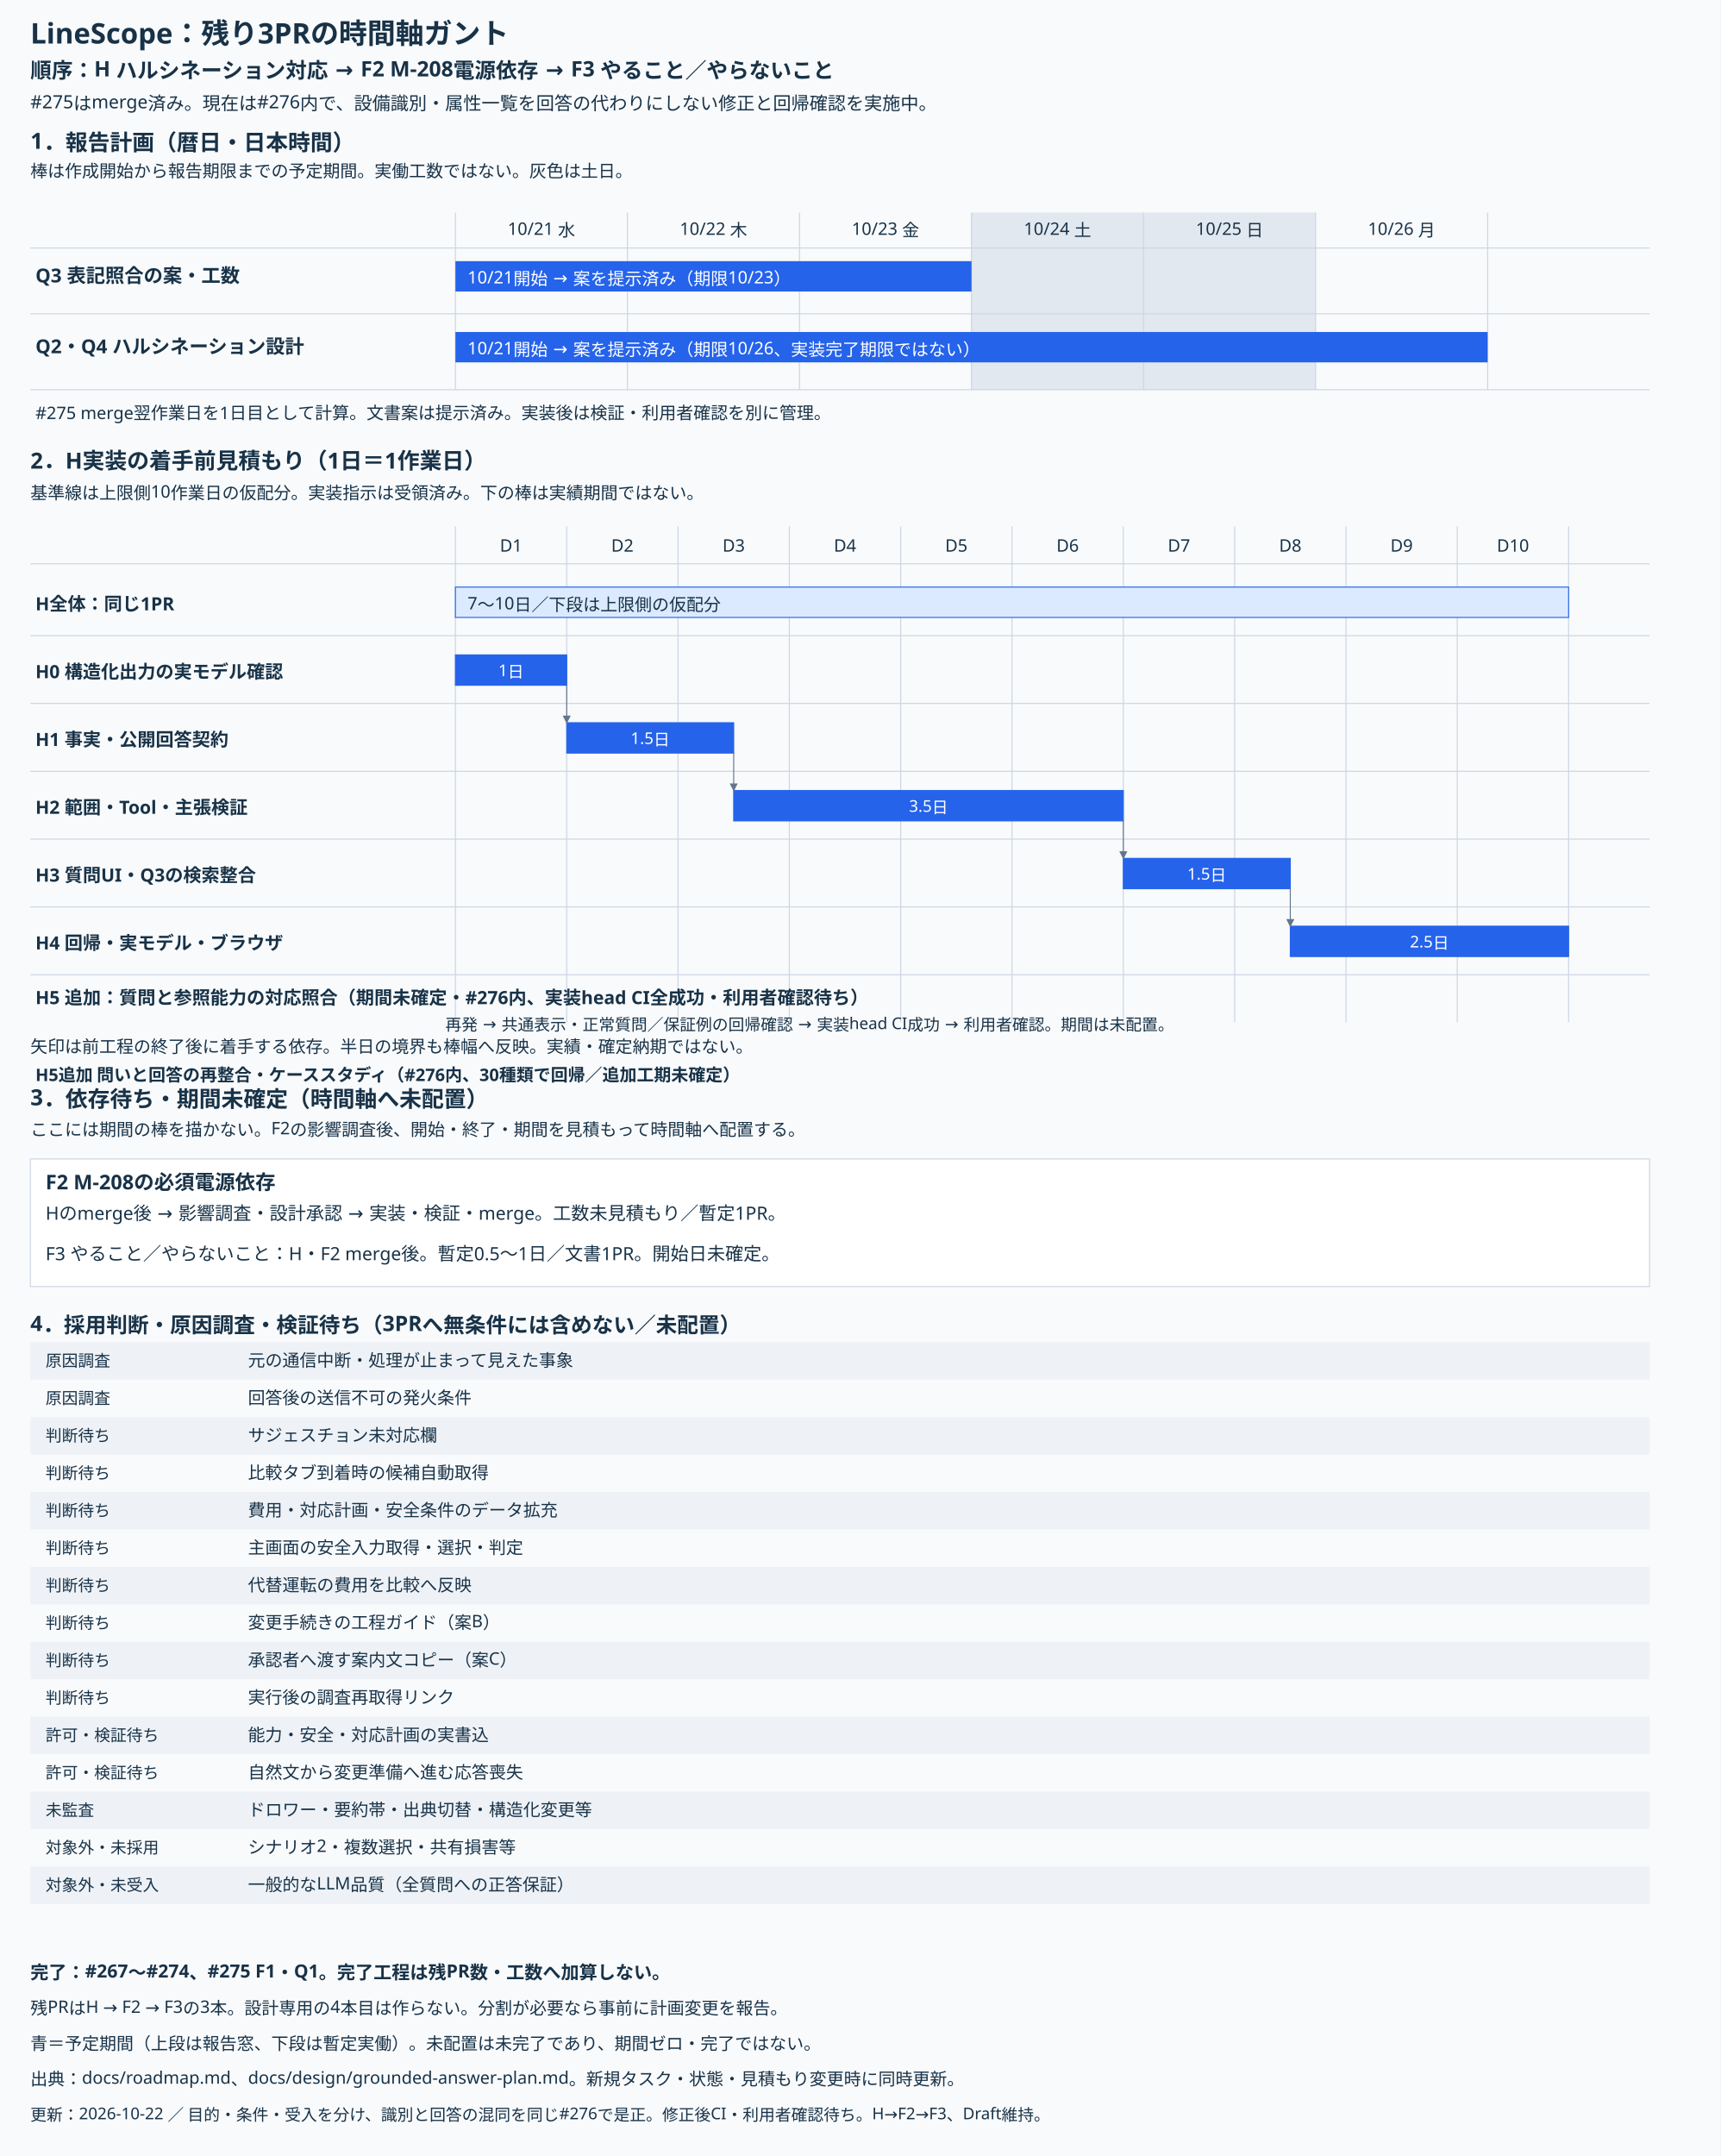
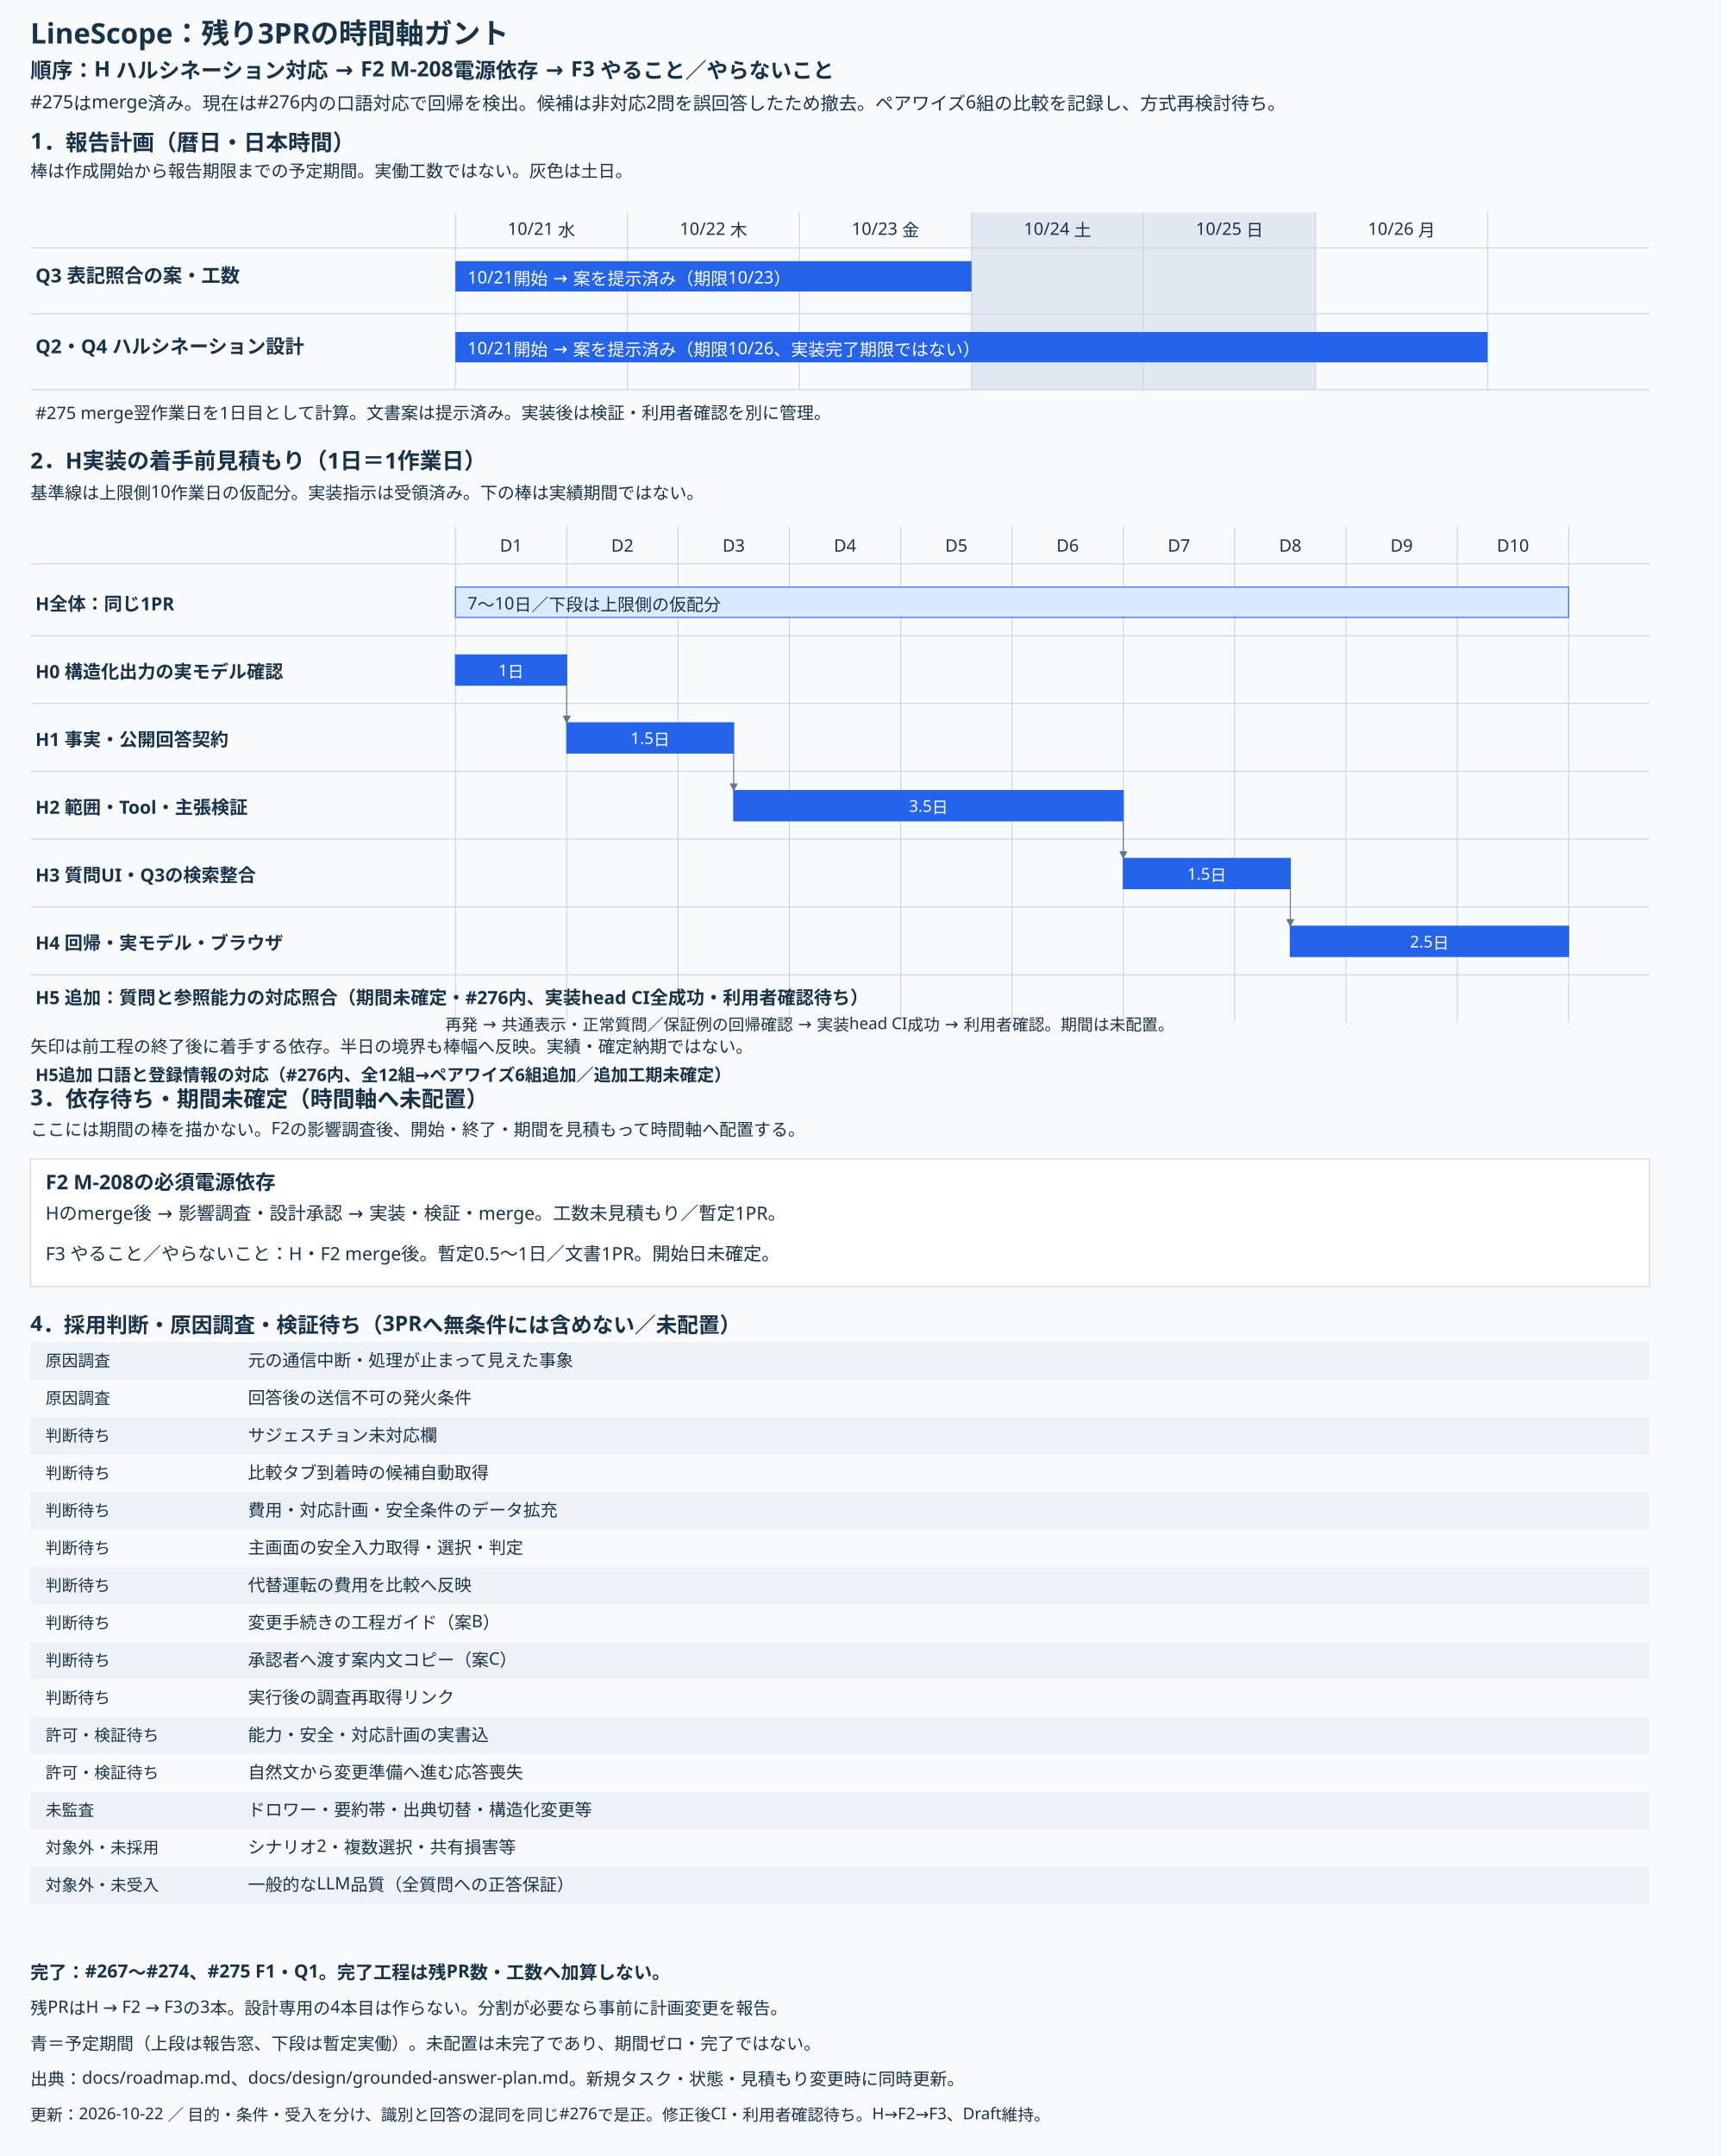
<svg xmlns="http://www.w3.org/2000/svg" width="1700" height="2130" viewBox="0 0 1700 2130" role="img" aria-labelledby="title desc">
  <defs>
    <marker id="arrow" markerWidth="8" markerHeight="8" refX="7" refY="4" orient="auto">
      <path d="M0 0L8 4L0 8" fill="#64748b" />
    </marker>
  </defs>
  <rect width="1700" height="2130" fill="#f8fafc" />
  <g font-family="sans-serif" fill="#183247">
    <text x="30" y="43" font-size="28" font-weight="bold">LineScope：残り3PRの時間軸ガント</text>
    <text x="30" y="77" font-size="21" font-weight="bold">順序：H ハルシネーション対応 → F2 M-208電源依存 → F3 やること／やらないこと</text>
-     <text x="30" y="107" font-size="18">#275はmerge済み。現在は#276内で、設備識別・属性一覧を回答の代わりにしない修正と回帰確認を実施中。</text>
+     <text x="30" y="107" font-size="18">#275はmerge済み。現在は#276内の口語対応で回帰を検出。候補は非対応2問を誤回答したため撤去。ペアワイズ6組の比較を記録し、方式再検討待ち。</text>
    <text x="30" y="147" font-size="22" font-weight="bold">1．報告計画（暦日・日本時間）</text>
    <text x="30" y="175" font-size="17">棒は作成開始から報告期限までの予定期間。実働工数ではない。灰色は土日。</text>
    <path d="M450 210L450 385" fill="none" stroke="#cbd5e1" />
    <text x="535.0" y="232" font-size="17" text-anchor="middle">10/21 水</text>
    <path d="M620 210L620 385" fill="none" stroke="#cbd5e1" />
    <text x="705.0" y="232" font-size="17" text-anchor="middle">10/22 木</text>
    <path d="M790 210L790 385" fill="none" stroke="#cbd5e1" />
    <text x="875.0" y="232" font-size="17" text-anchor="middle">10/23 金</text>
    <rect x="960" y="210" width="170" height="175" fill="#e2e8f0" />
    <path d="M960 210L960 385" fill="none" stroke="#cbd5e1" />
    <text x="1045.0" y="232" font-size="17" text-anchor="middle">10/24 土</text>
    <rect x="1130" y="210" width="170" height="175" fill="#e2e8f0" />
    <path d="M1130 210L1130 385" fill="none" stroke="#cbd5e1" />
    <text x="1215.0" y="232" font-size="17" text-anchor="middle">10/25 日</text>
    <path d="M1300 210L1300 385" fill="none" stroke="#cbd5e1" />
    <text x="1385.0" y="232" font-size="17" text-anchor="middle">10/26 月</text>
    <path d="M1470 210L1470 385" fill="none" stroke="#cbd5e1" />
    <path d="M30 245L1630 245" fill="none" stroke="#cbd5e1" />
    <path d="M30 310L1630 310" fill="none" stroke="#cbd5e1" />
    <path d="M30 385L1630 385" fill="none" stroke="#cbd5e1" />
    <text x="35" y="279" font-size="19" font-weight="bold">Q3 表記照合の案・工数</text>
    <rect x="450" y="258" width="510" height="30" fill="#2563eb" />
    <text x="462" y="280" font-size="17" fill="white">10/21開始 → 案を提示済み（期限10/23）</text>
    <text x="35" y="349" font-size="19" font-weight="bold">Q2・Q4 ハルシネーション設計</text>
    <rect x="450" y="328" width="1020" height="30" fill="#2563eb" />
    <text x="462" y="350" font-size="17" fill="white">10/21開始 → 案を提示済み（期限10/26、実装完了期限ではない）</text>
    <text x="35" y="414" font-size="17">#275 merge翌作業日を1日目として計算。文書案は提示済み。実装後は検証・利用者確認を別に管理。</text>
    <text x="30" y="463" font-size="22" font-weight="bold">2．H実装の着手前見積もり（1日＝1作業日）</text>
    <text x="30" y="493" font-size="17">基準線は上限側10作業日の仮配分。実装指示は受領済み。下の棒は実績期間ではない。</text>
    <path d="M450 520L450 1010" fill="none" stroke="#cbd5e1" />
    <path d="M560 520L560 1010" fill="none" stroke="#cbd5e1" />
    <path d="M670 520L670 1010" fill="none" stroke="#cbd5e1" />
    <path d="M780 520L780 1010" fill="none" stroke="#cbd5e1" />
    <path d="M890 520L890 1010" fill="none" stroke="#cbd5e1" />
    <path d="M1000 520L1000 1010" fill="none" stroke="#cbd5e1" />
    <path d="M1110 520L1110 1010" fill="none" stroke="#cbd5e1" />
    <path d="M1220 520L1220 1010" fill="none" stroke="#cbd5e1" />
    <path d="M1330 520L1330 1010" fill="none" stroke="#cbd5e1" />
    <path d="M1440 520L1440 1010" fill="none" stroke="#cbd5e1" />
    <path d="M1550 520L1550 1010" fill="none" stroke="#cbd5e1" />
    <text x="505.0" y="545" font-size="17" text-anchor="middle">D1</text>
    <text x="615.0" y="545" font-size="17" text-anchor="middle">D2</text>
    <text x="725.0" y="545" font-size="17" text-anchor="middle">D3</text>
    <text x="835.0" y="545" font-size="17" text-anchor="middle">D4</text>
    <text x="945.0" y="545" font-size="17" text-anchor="middle">D5</text>
    <text x="1055.0" y="545" font-size="17" text-anchor="middle">D6</text>
    <text x="1165.0" y="545" font-size="17" text-anchor="middle">D7</text>
    <text x="1275.0" y="545" font-size="17" text-anchor="middle">D8</text>
    <text x="1385.0" y="545" font-size="17" text-anchor="middle">D9</text>
    <text x="1495.0" y="545" font-size="17" text-anchor="middle">D10</text>
    <path d="M30 557L1630 557" fill="none" stroke="#cbd5e1" />
    <text x="35" y="603" font-size="18" font-weight="bold">H全体：同じ1PR</text>
    <rect x="450" y="580" width="1100" height="30" fill="#dbeafe" stroke="#2563eb" />
    <text x="462" y="602" font-size="17">7〜10日／下段は上限側の仮配分</text>
    <path d="M30 628L1630 628" fill="none" stroke="#cbd5e1" />
    <text x="35" y="670" font-size="18" font-weight="bold">H0 構造化出力の実モデル確認</text>
    <rect x="450" y="647" width="110" height="30" fill="#2563eb" stroke="#2563eb" />
    <text x="505.0" y="668" font-size="16" fill="white" text-anchor="middle">1日</text>
    <path d="M30 695L1630 695" fill="none" stroke="#cbd5e1" />
    <text x="35" y="737" font-size="18" font-weight="bold">H1 事実・公開回答契約</text>
    <rect x="560" y="714" width="165.0" height="30" fill="#2563eb" stroke="#2563eb" />
    <text x="642.5" y="735" font-size="16" fill="white" text-anchor="middle">1.5日</text>
    <path d="M560 677V706H560V714" fill="none" stroke="#64748b" marker-end="url(#arrow)" />
    <path d="M30 762L1630 762" fill="none" stroke="#cbd5e1" />
    <text x="35" y="804" font-size="18" font-weight="bold">H2 範囲・Tool・主張検証</text>
    <rect x="725.0" y="781" width="385.0" height="30" fill="#2563eb" stroke="#2563eb" />
    <text x="917.5" y="802" font-size="16" fill="white" text-anchor="middle">3.5日</text>
    <path d="M725.0 744V773H725.0V781" fill="none" stroke="#64748b" marker-end="url(#arrow)" />
    <path d="M30 829L1630 829" fill="none" stroke="#cbd5e1" />
    <text x="35" y="871" font-size="18" font-weight="bold">H3 質問UI・Q3の検索整合</text>
    <rect x="1110" y="848" width="165.0" height="30" fill="#2563eb" stroke="#2563eb" />
    <text x="1192.5" y="869" font-size="16" fill="white" text-anchor="middle">1.5日</text>
    <path d="M1110.0 811V840H1110V848" fill="none" stroke="#64748b" marker-end="url(#arrow)" />
    <path d="M30 896L1630 896" fill="none" stroke="#cbd5e1" />
    <text x="35" y="938" font-size="18" font-weight="bold">H4 回帰・実モデル・ブラウザ</text>
    <rect x="1275.0" y="915" width="275.0" height="30" fill="#2563eb" stroke="#2563eb" />
    <text x="1412.5" y="936" font-size="16" fill="white" text-anchor="middle">2.5日</text>
    <path d="M1275.0 878V907H1275.0V915" fill="none" stroke="#64748b" marker-end="url(#arrow)" />
    <path d="M30 963L1630 963" fill="none" stroke="#cbd5e1" />
    <text x="35" y="992" font-size="18" font-weight="bold">H5 追加：質問と参照能力の対応照合（期間未確定・#276内、実装head CI全成功・利用者確認待ち）</text>
    <text x="440" y="1018" font-size="16">再発 → 共通表示・正常質問／保証例の回帰確認 → 実装head CI成功 → 利用者確認。期間は未配置。</text>
    <text x="30" y="1040" font-size="17">矢印は前工程の終了後に着手する依存。半日の境界も棒幅へ反映。実績・確定納期ではない。</text>
-     <text x="35" y="1068" font-size="17" font-weight="bold">H5追加 問いと回答の再整合・ケーススタディ（#276内、30種類で回帰／追加工期未確定）</text>
+     <text x="35" y="1068" font-size="17" font-weight="bold">H5追加 口語と登録情報の対応（#276内、全12組→ペアワイズ6組追加／追加工期未確定）</text>
    <text x="30" y="1092" font-size="22" font-weight="bold">3．依存待ち・期間未確定（時間軸へ未配置）</text>
    <text x="30" y="1122" font-size="17">ここには期間の棒を描かない。F2の影響調査後、開始・終了・期間を見積もって時間軸へ配置する。</text>
    <rect x="30" y="1145" width="1600" height="126" fill="white" stroke="#cbd5e1" />
    <text x="45" y="1175" font-size="20" font-weight="bold">F2 M-208の必須電源依存</text>
    <text x="45" y="1205" font-size="18">Hのmerge後 → 影響調査・設計承認 → 実装・検証・merge。工数未見積もり／暫定1PR。</text>
    <text x="45" y="1245" font-size="18">F3 やること／やらないこと：H・F2 merge後。暫定0.5〜1日／文書1PR。開始日未確定。</text>
    <text x="30" y="1315" font-size="21" font-weight="bold">4．採用判断・原因調査・検証待ち（3PRへ無条件には含めない／未配置）</text>
    <rect x="30" y="1326" width="1600" height="37" fill="#eef2f7" />
    <text x="45" y="1350" font-size="16">原因調査</text>
    <text x="245" y="1350" font-size="17">元の通信中断・処理が止まって見えた事象</text>
    <text x="45" y="1387" font-size="16">原因調査</text>
    <text x="245" y="1387" font-size="17">回答後の送信不可の発火条件</text>
    <rect x="30" y="1400" width="1600" height="37" fill="#eef2f7" />
    <text x="45" y="1424" font-size="16">判断待ち</text>
    <text x="245" y="1424" font-size="17">サジェスチョン未対応欄</text>
    <text x="45" y="1461" font-size="16">判断待ち</text>
    <text x="245" y="1461" font-size="17">比較タブ到着時の候補自動取得</text>
    <rect x="30" y="1474" width="1600" height="37" fill="#eef2f7" />
    <text x="45" y="1498" font-size="16">判断待ち</text>
    <text x="245" y="1498" font-size="17">費用・対応計画・安全条件のデータ拡充</text>
    <text x="45" y="1535" font-size="16">判断待ち</text>
    <text x="245" y="1535" font-size="17">主画面の安全入力取得・選択・判定</text>
    <rect x="30" y="1548" width="1600" height="37" fill="#eef2f7" />
    <text x="45" y="1572" font-size="16">判断待ち</text>
    <text x="245" y="1572" font-size="17">代替運転の費用を比較へ反映</text>
    <text x="45" y="1609" font-size="16">判断待ち</text>
    <text x="245" y="1609" font-size="17">変更手続きの工程ガイド（案B）</text>
    <rect x="30" y="1622" width="1600" height="37" fill="#eef2f7" />
    <text x="45" y="1646" font-size="16">判断待ち</text>
    <text x="245" y="1646" font-size="17">承認者へ渡す案内文コピー（案C）</text>
    <text x="45" y="1683" font-size="16">判断待ち</text>
    <text x="245" y="1683" font-size="17">実行後の調査再取得リンク</text>
    <rect x="30" y="1696" width="1600" height="37" fill="#eef2f7" />
    <text x="45" y="1720" font-size="16">許可・検証待ち</text>
    <text x="245" y="1720" font-size="17">能力・安全・対応計画の実書込</text>
    <text x="45" y="1757" font-size="16">許可・検証待ち</text>
    <text x="245" y="1757" font-size="17">自然文から変更準備へ進む応答喪失</text>
    <rect x="30" y="1770" width="1600" height="37" fill="#eef2f7" />
    <text x="45" y="1794" font-size="16">未監査</text>
    <text x="245" y="1794" font-size="17">ドロワー・要約帯・出典切替・構造化変更等</text>
    <text x="45" y="1831" font-size="16">対象外・未採用</text>
    <text x="245" y="1831" font-size="17">シナリオ2・複数選択・共有損害等</text>
    <rect x="30" y="1844" width="1600" height="37" fill="#eef2f7" />
    <text x="45" y="1868" font-size="16">対象外・未受入</text>
    <text x="245" y="1868" font-size="17">一般的なLLM品質（全質問への正答保証）</text>
    <text x="30" y="1955" font-size="18" font-weight="bold">完了：#267〜#274、#275 F1・Q1。完了工程は残PR数・工数へ加算しない。</text>
    <text x="30" y="1990" font-size="17">残PRはH → F2 → F3の3本。設計専用の4本目は作らない。分割が必要なら事前に計画変更を報告。</text>
    <text x="30" y="2025" font-size="17">青＝予定期間（上段は報告窓、下段は暫定実働）。未配置は未完了であり、期間ゼロ・完了ではない。</text>
    <text x="30" y="2060" font-size="17">出典：docs/roadmap.md、docs/design/grounded-answer-plan.md。新規タスク・状態・見積もり変更時に同時更新。</text>
    <text x="30" y="2095" font-size="16">更新：2026-10-22 ／ 目的・条件・受入を分け、識別と回答の混同を同じ#276で是正。修正後CI・利用者確認待ち。H→F2→F3、Draft維持。</text>
  </g>
</svg>
